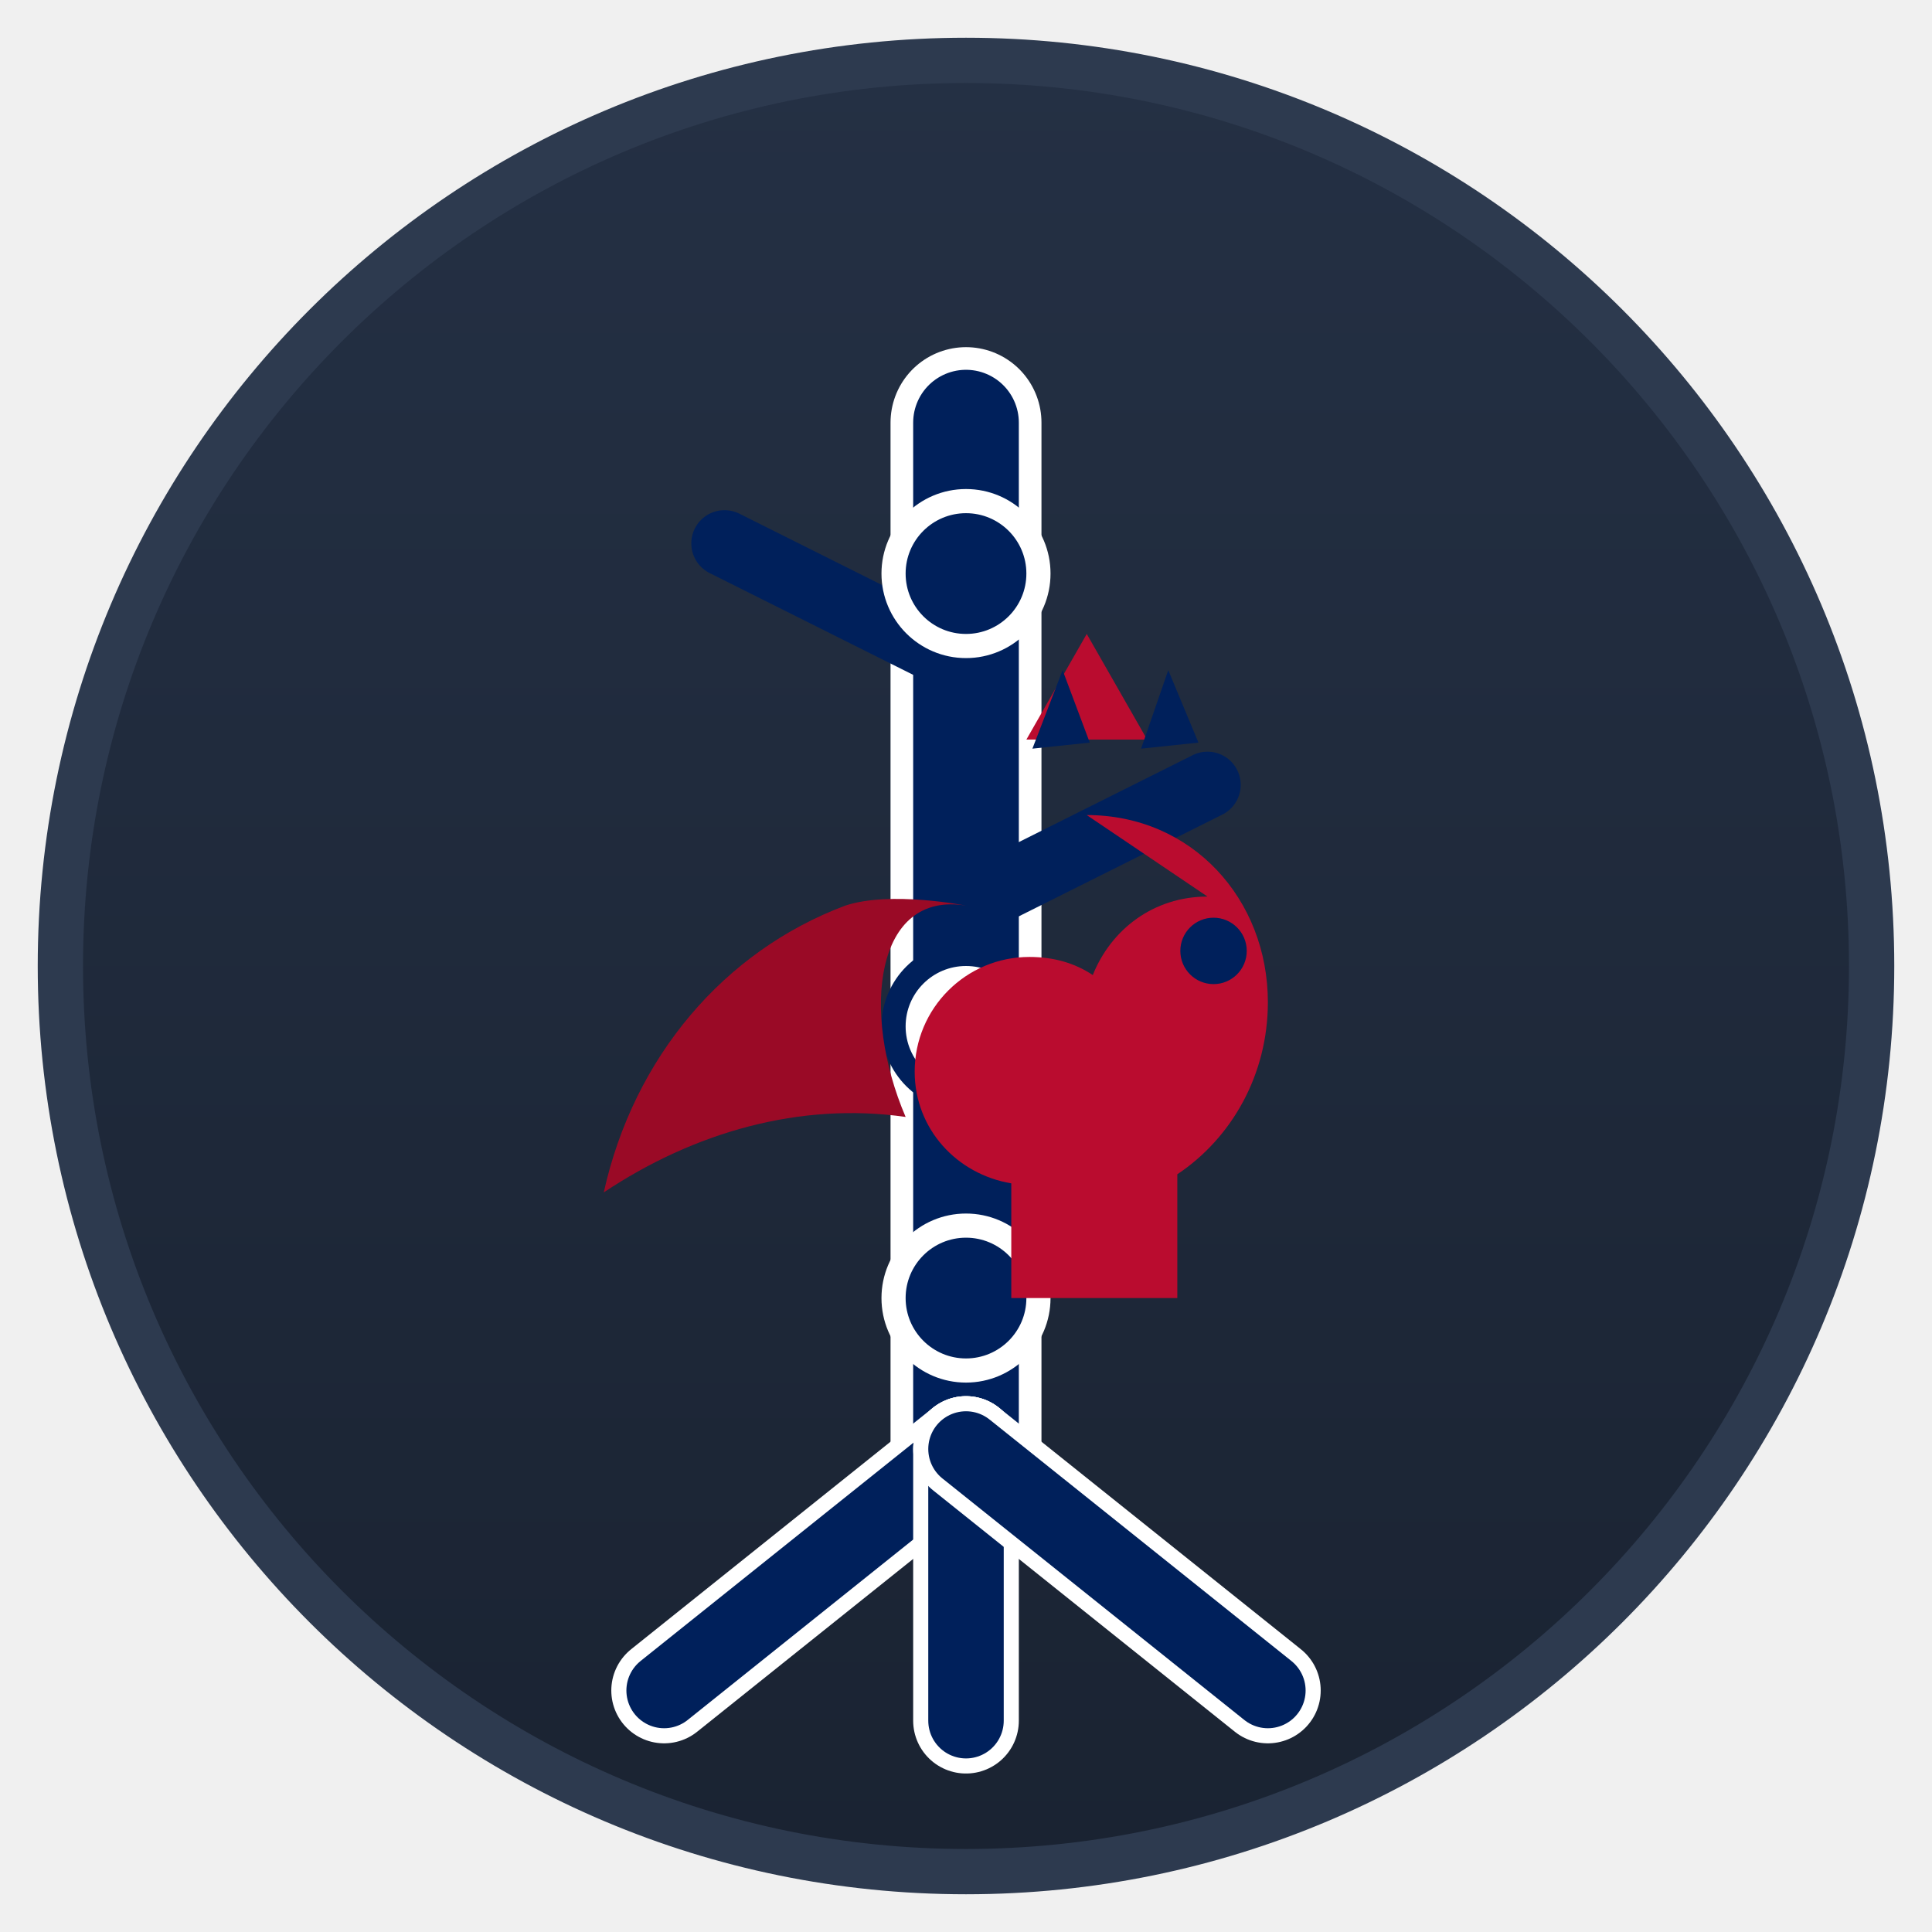
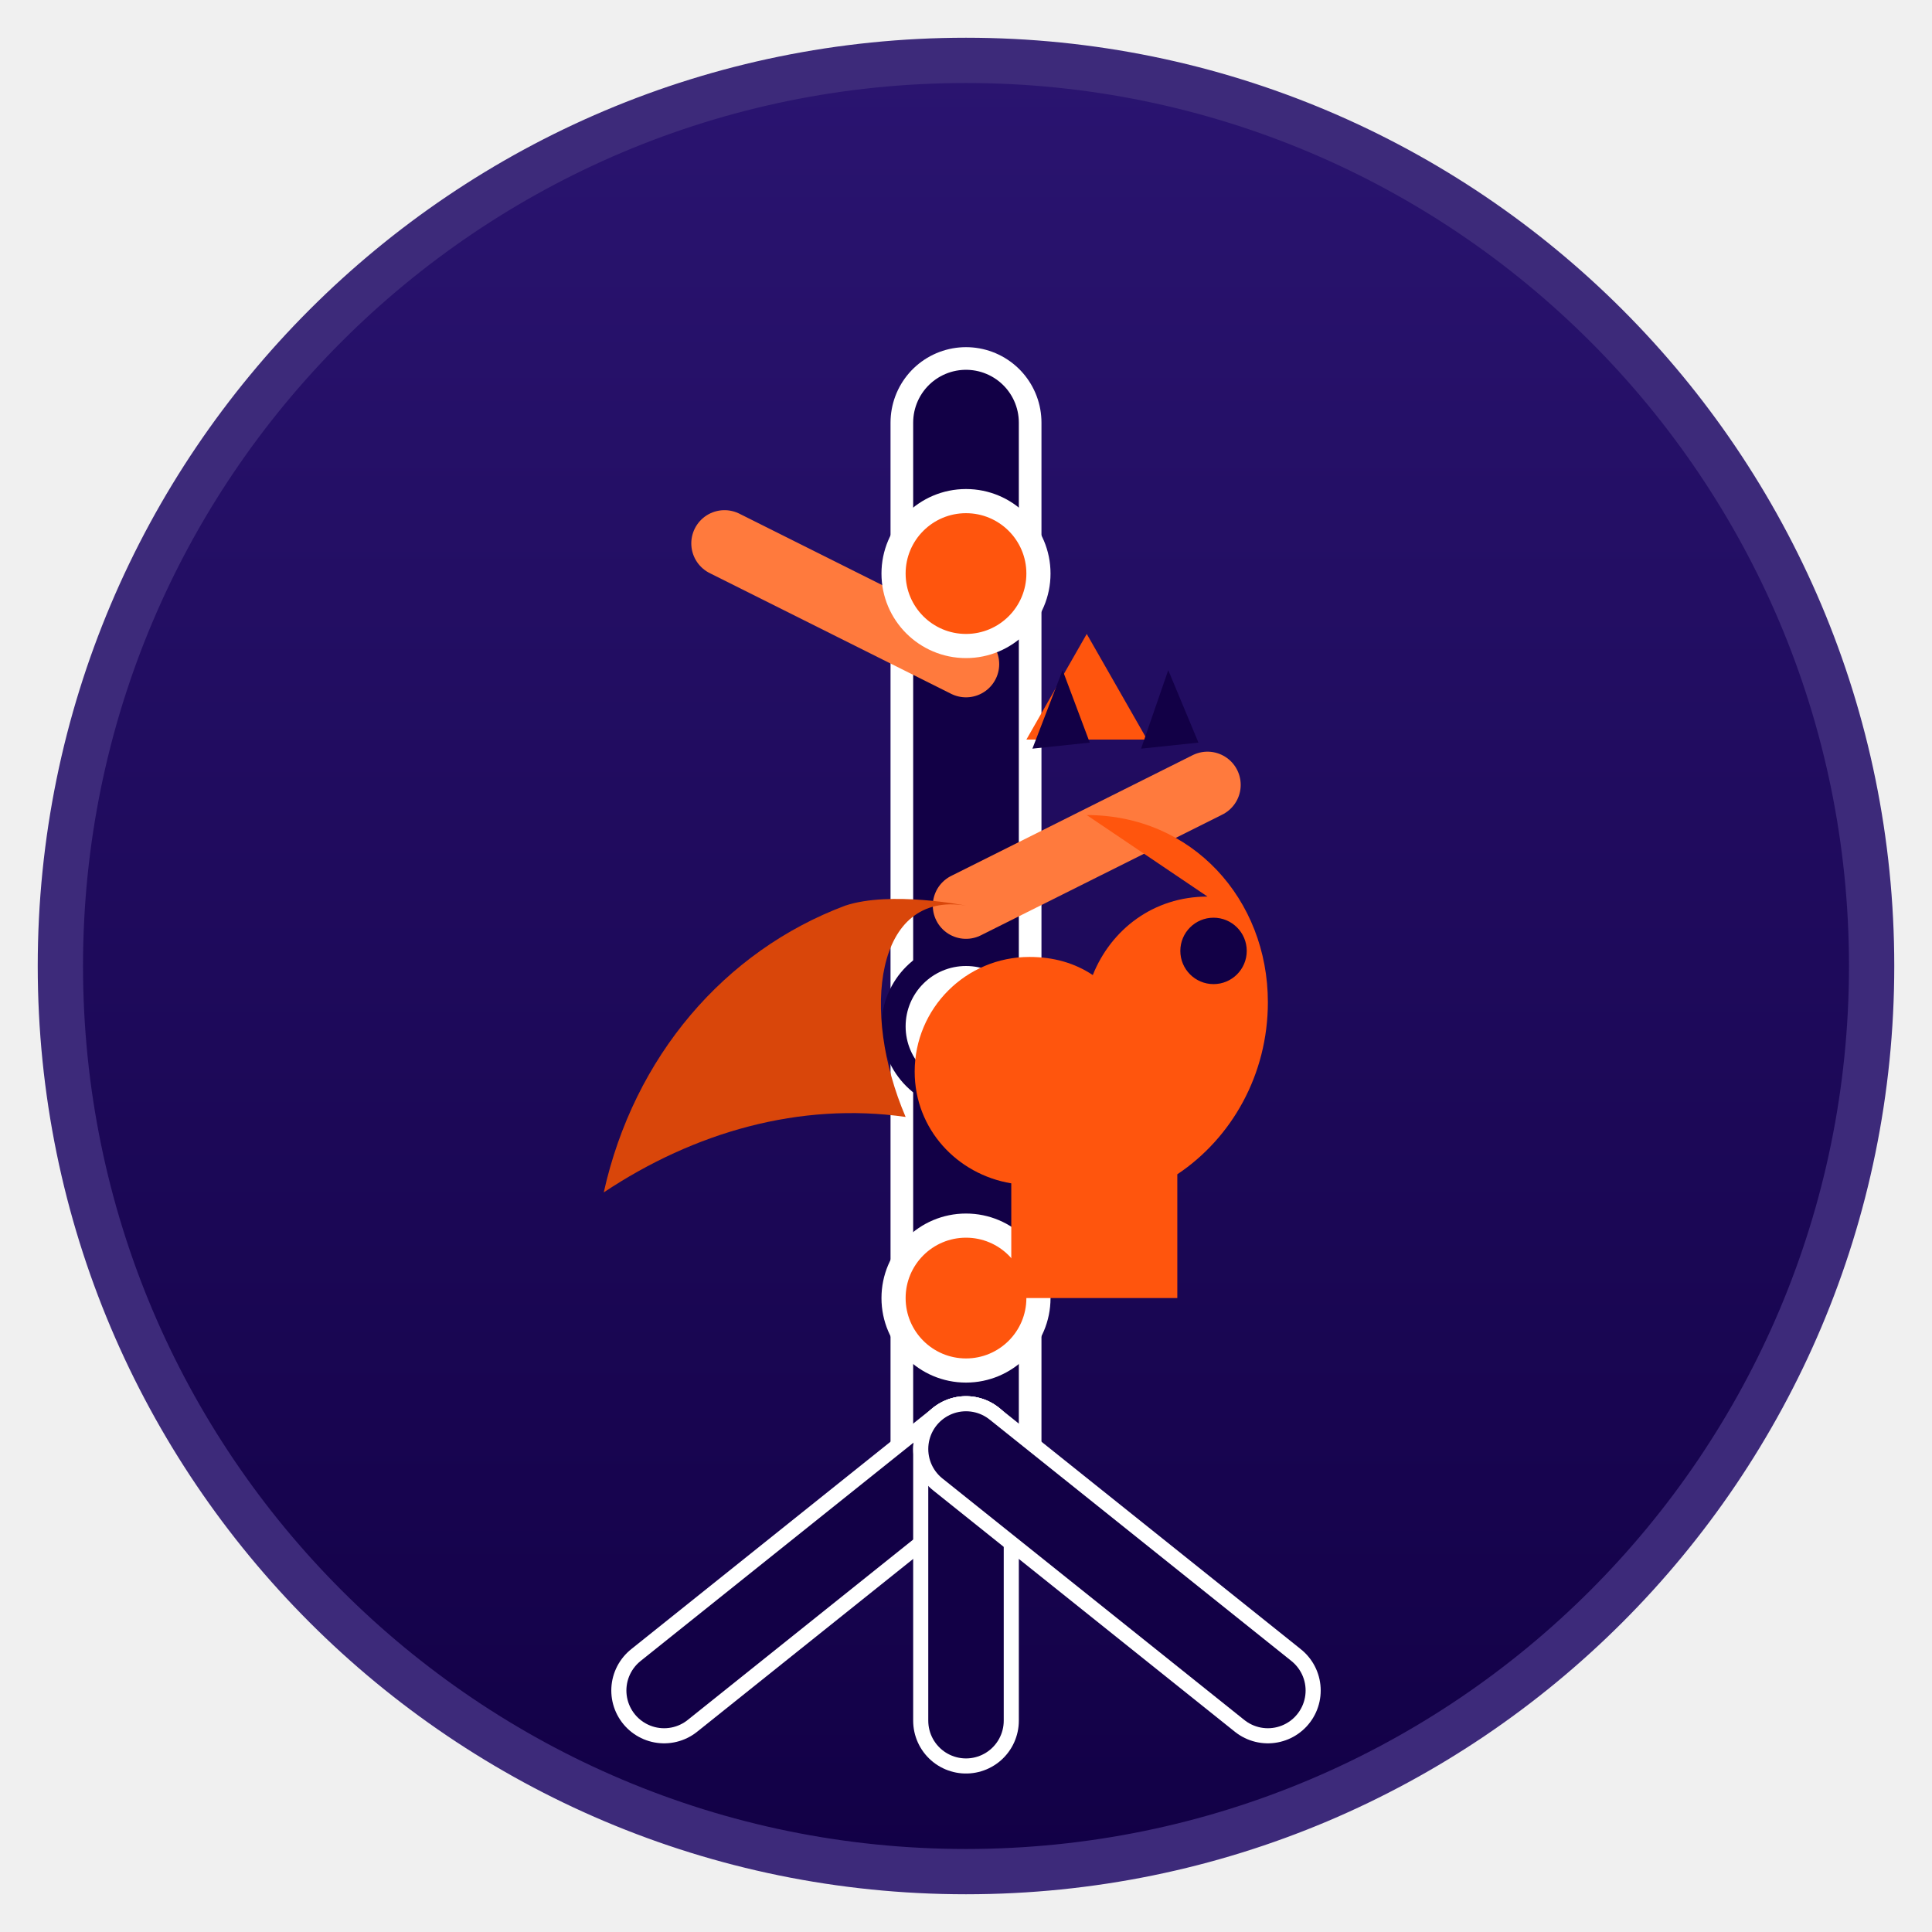
<svg xmlns="http://www.w3.org/2000/svg" viewBox="0 0 64 64" role="img" aria-label="Ratatoskr">
  <defs>
    <linearGradient id="bg" x1="0" y1="0" x2="0" y2="1">
-       <stop offset="0%" stop-color="#243044" />
-       <stop offset="100%" stop-color="#1a2332" />
+       <stop offset="0%" stop-color="#2a1470" />
+       <stop offset="100%" stop-color="#120046" />
    </linearGradient>
  </defs>
-   <circle cx="32" cy="32" r="30" fill="url(#bg)" stroke="#2d3a4f" stroke-width="1.5" />
+   <circle cx="32" cy="32" r="30" fill="url(#bg)" stroke="#3d2a7a" stroke-width="1.5" />
  <path d="M32 14v34" stroke="#FFFFFF" stroke-width="5" stroke-linecap="round" />
-   <path d="M32 14v34" stroke="#00205B" stroke-width="3.5" stroke-linecap="round" />
+   <path d="M32 14v34" stroke="#120046" stroke-width="3.5" stroke-linecap="round" />
  <path d="M32 48 L22 56" stroke="#FFFFFF" stroke-width="3.5" stroke-linecap="round" />
-   <path d="M32 48 L22 56" stroke="#00205B" stroke-width="2.5" stroke-linecap="round" />
+   <path d="M32 48 L22 56" stroke="#120046" stroke-width="2.5" stroke-linecap="round" />
  <path d="M32 48 L32 57" stroke="#FFFFFF" stroke-width="3.5" stroke-linecap="round" />
-   <path d="M32 48 L32 57" stroke="#00205B" stroke-width="2.5" stroke-linecap="round" />
+   <path d="M32 48 L32 57" stroke="#120046" stroke-width="2.5" stroke-linecap="round" />
  <path d="M32 48 L42 56" stroke="#FFFFFF" stroke-width="3.5" stroke-linecap="round" />
-   <path d="M32 48 L42 56" stroke="#00205B" stroke-width="2.5" stroke-linecap="round" />
-   <path d="M32 22 L24 18" stroke="#00205B" stroke-width="2.2" stroke-linecap="round" />
-   <path d="M32 30 L40 26" stroke="#00205B" stroke-width="2.2" stroke-linecap="round" />
-   <circle cx="32" cy="19" r="2.4" fill="#00205B" stroke="#FFFFFF" stroke-width="0.8" />
-   <circle cx="32" cy="34" r="2.4" fill="#FFFFFF" stroke="#00205B" stroke-width="0.8" />
-   <circle cx="32" cy="43" r="2.4" fill="#00205B" stroke="#FFFFFF" stroke-width="0.8" />
-   <path d="M36 27c3.5 0 6 2.8 6 6.2 0 2.4-1.2 4.5-3 5.7v4.1h-5.5v-3.8c-1.8-.3-3.2-1.8-3.2-3.7 0-2.1 1.7-3.8 3.8-3.8.8 0 1.5.2 2.1.6.6-1.5 2-2.6 3.8-2.6z" fill="#BA0C2F" />
-   <circle cx="40.2" cy="31.5" r="1.1" fill="#00205B" />
-   <path d="M28 30c-4 1.5-7 5-8 9.5 3-2 6.5-3 10-2.5-1.5-3.5-1-7.5 2-7 0 0-2.5-.5-4 0z" fill="#9A0A26" />
-   <path d="M34 24.5 L36 21 L38 24.5" fill="#BA0C2F" />
-   <path d="M34.2 24.8 L35.2 22.2 L36.1 24.6 Z" fill="#00205B" />
-   <path d="M37.8 24.8 L38.7 22.2 L39.7 24.6 Z" fill="#00205B" />
+   <path d="M32 48 L42 56" stroke="#120046" stroke-width="2.5" stroke-linecap="round" />
+   <path d="M32 22 L24 18" stroke="#ff7a3d" stroke-width="2.2" stroke-linecap="round" />
+   <path d="M32 30 L40 26" stroke="#ff7a3d" stroke-width="2.2" stroke-linecap="round" />
+   <circle cx="32" cy="19" r="2.4" fill="#ff550d" stroke="#FFFFFF" stroke-width="0.8" />
+   <circle cx="32" cy="34" r="2.4" fill="#FFFFFF" stroke="#120046" stroke-width="0.8" />
+   <circle cx="32" cy="43" r="2.4" fill="#ff550d" stroke="#FFFFFF" stroke-width="0.8" />
+   <path d="M36 27c3.5 0 6 2.8 6 6.2 0 2.4-1.2 4.5-3 5.7v4.1h-5.5v-3.8c-1.8-.3-3.2-1.8-3.2-3.7 0-2.1 1.7-3.8 3.8-3.8.8 0 1.5.2 2.1.6.6-1.5 2-2.6 3.8-2.6z" fill="#ff550d" />
+   <circle cx="40.2" cy="31.5" r="1.1" fill="#120046" />
+   <path d="M28 30c-4 1.5-7 5-8 9.5 3-2 6.5-3 10-2.5-1.5-3.5-1-7.5 2-7 0 0-2.5-.5-4 0z" fill="#d9460a" />
+   <path d="M34 24.5 L36 21 L38 24.5" fill="#ff550d" />
+   <path d="M34.2 24.8 L35.2 22.2 L36.1 24.6 Z" fill="#120046" />
+   <path d="M37.8 24.8 L38.7 22.2 L39.7 24.6 Z" fill="#120046" />
</svg>
